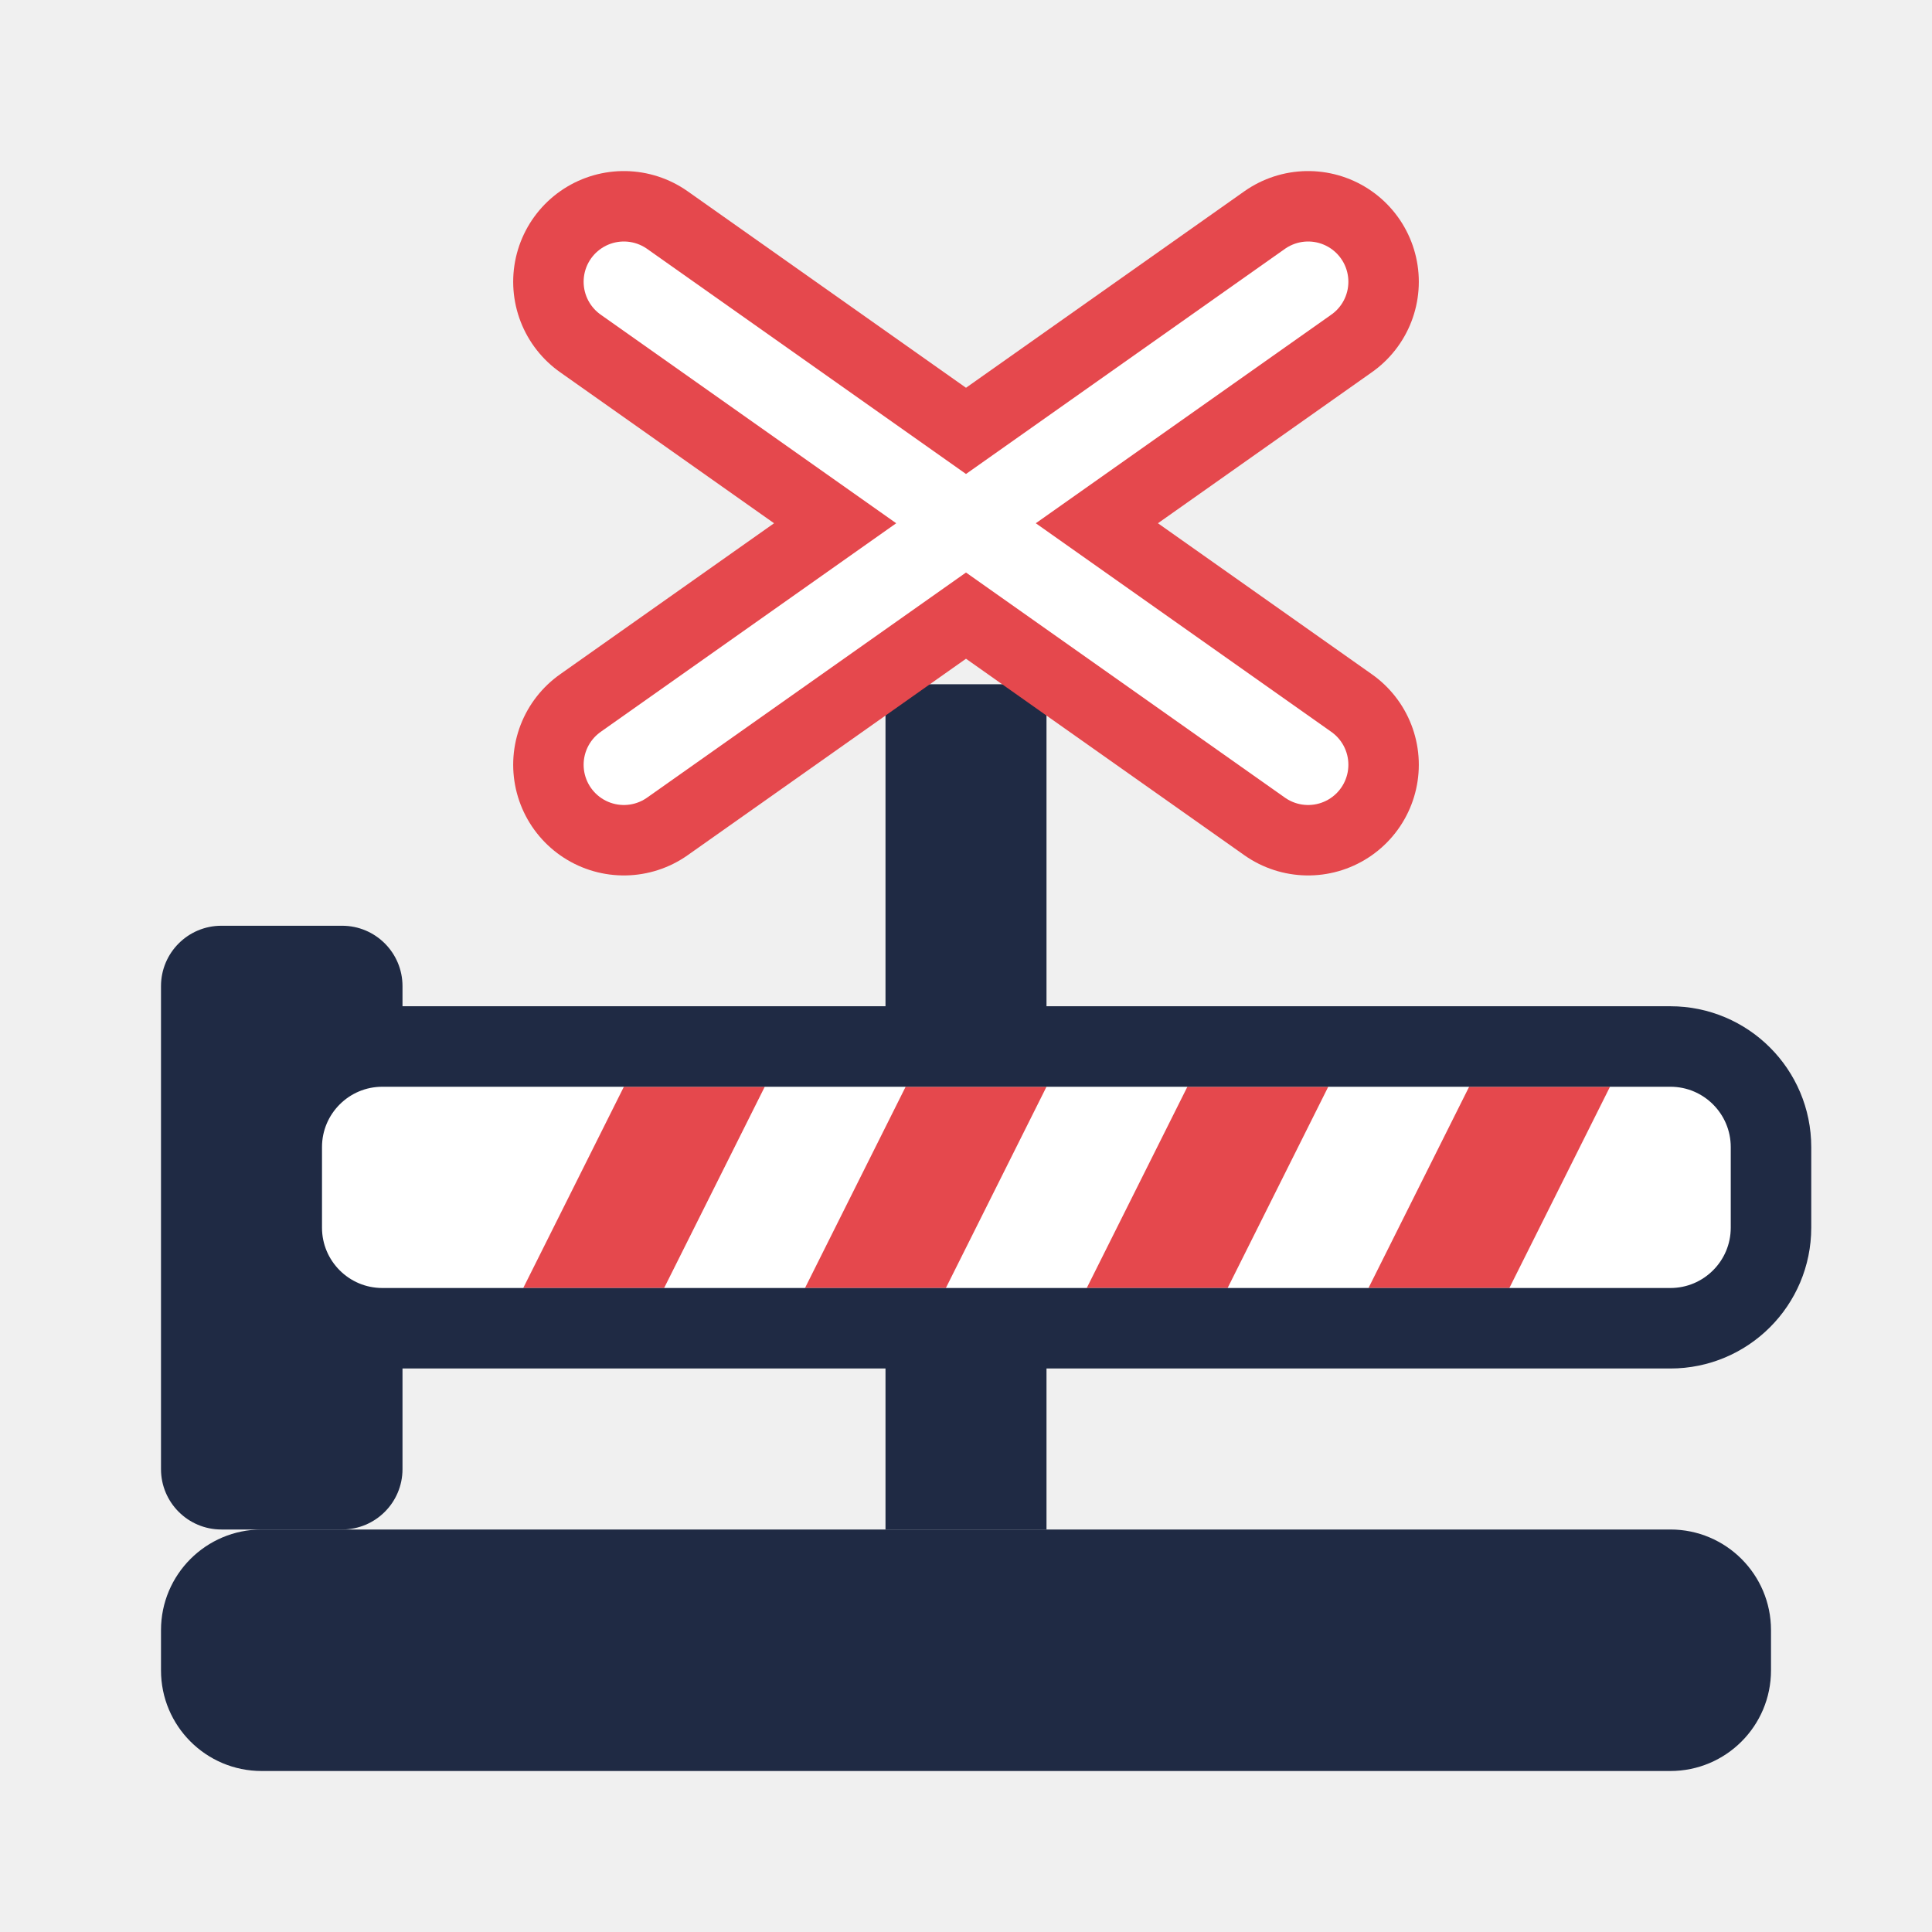
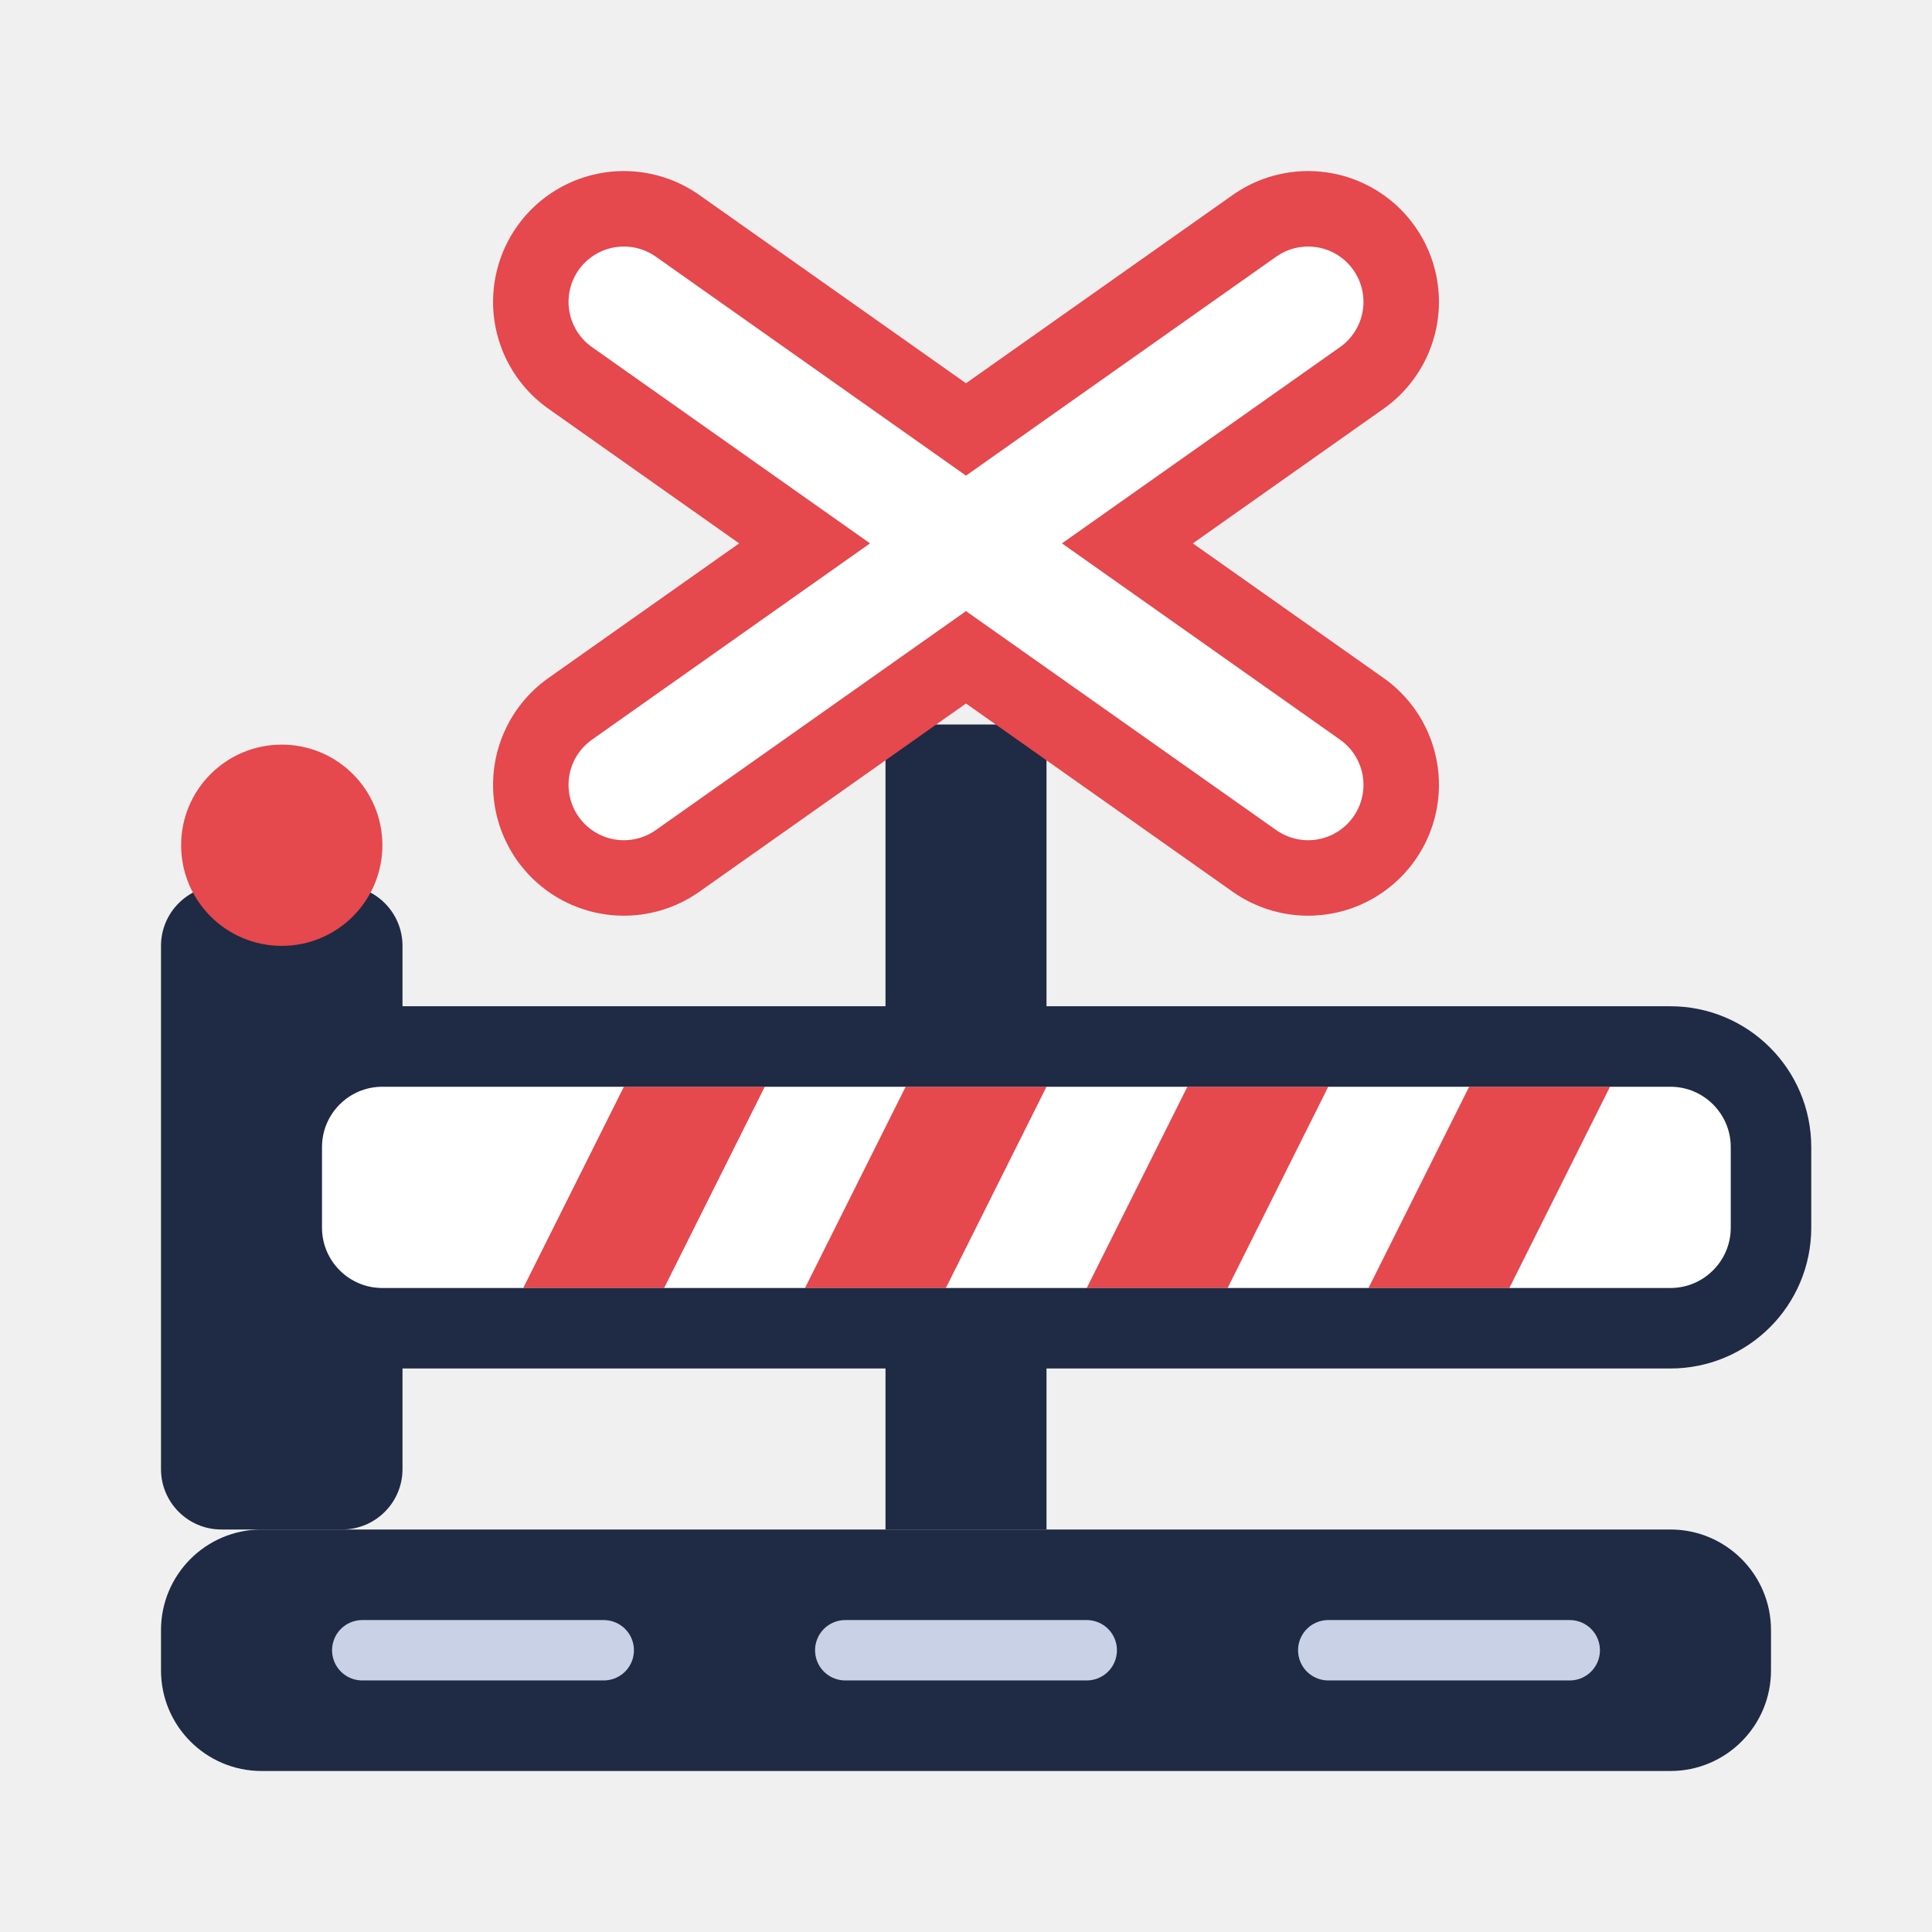
<svg xmlns="http://www.w3.org/2000/svg" viewBox="0 0 96 96">
  <rect x="8" y="76" width="80" height="12" rx="5" fill="#1f2a44" />
-   <rect x="44" y="34" width="8" height="42" fill="#1f2a44" />
-   <path d="M31 14L65 38M65 14L31 38" fill="none" stroke="#e5484d" stroke-width="11" stroke-linecap="round" />
-   <path d="M31 14L65 38M65 14L31 38" fill="none" stroke="#ffffff" stroke-width="4" stroke-linecap="round" />
-   <rect x="8" y="46" width="12" height="30" rx="3" fill="#1f2a44" />
+   <path d="M18 82H30M42 82H54M66 82H78" fill="none" stroke="#c9d1e6" stroke-width="3" stroke-linecap="round" />
+   <rect x="44" y="36" width="8" height="40" fill="#1f2a44" />
+   <path d="M31 15L65 39M65 15L31 39" fill="none" stroke="#e5484d" stroke-width="13" stroke-linecap="round" />
+   <path d="M31 15L65 39M65 15L31 39" fill="none" stroke="#ffffff" stroke-width="5.5" stroke-linecap="round" />
+   <rect x="8" y="44" width="12" height="32" rx="3" fill="#1f2a44" />
+   <circle cx="14" cy="42" r="5" fill="#e5484d" />
  <rect x="14" y="52" width="74" height="14" rx="5" fill="#ffffff" />
  <g fill="#e5484d">
    <polygon points="31,54 38,54 33,64 26,64" />
    <polygon points="45,54 52,54 47,64 40,64" />
    <polygon points="59,54 66,54 61,64 54,64" />
    <polygon points="73,54 80,54 75,64 68,64" />
  </g>
  <rect x="14" y="52" width="74" height="14" rx="5" fill="none" stroke="#1f2a44" stroke-width="4" stroke-linejoin="round" />
</svg>
